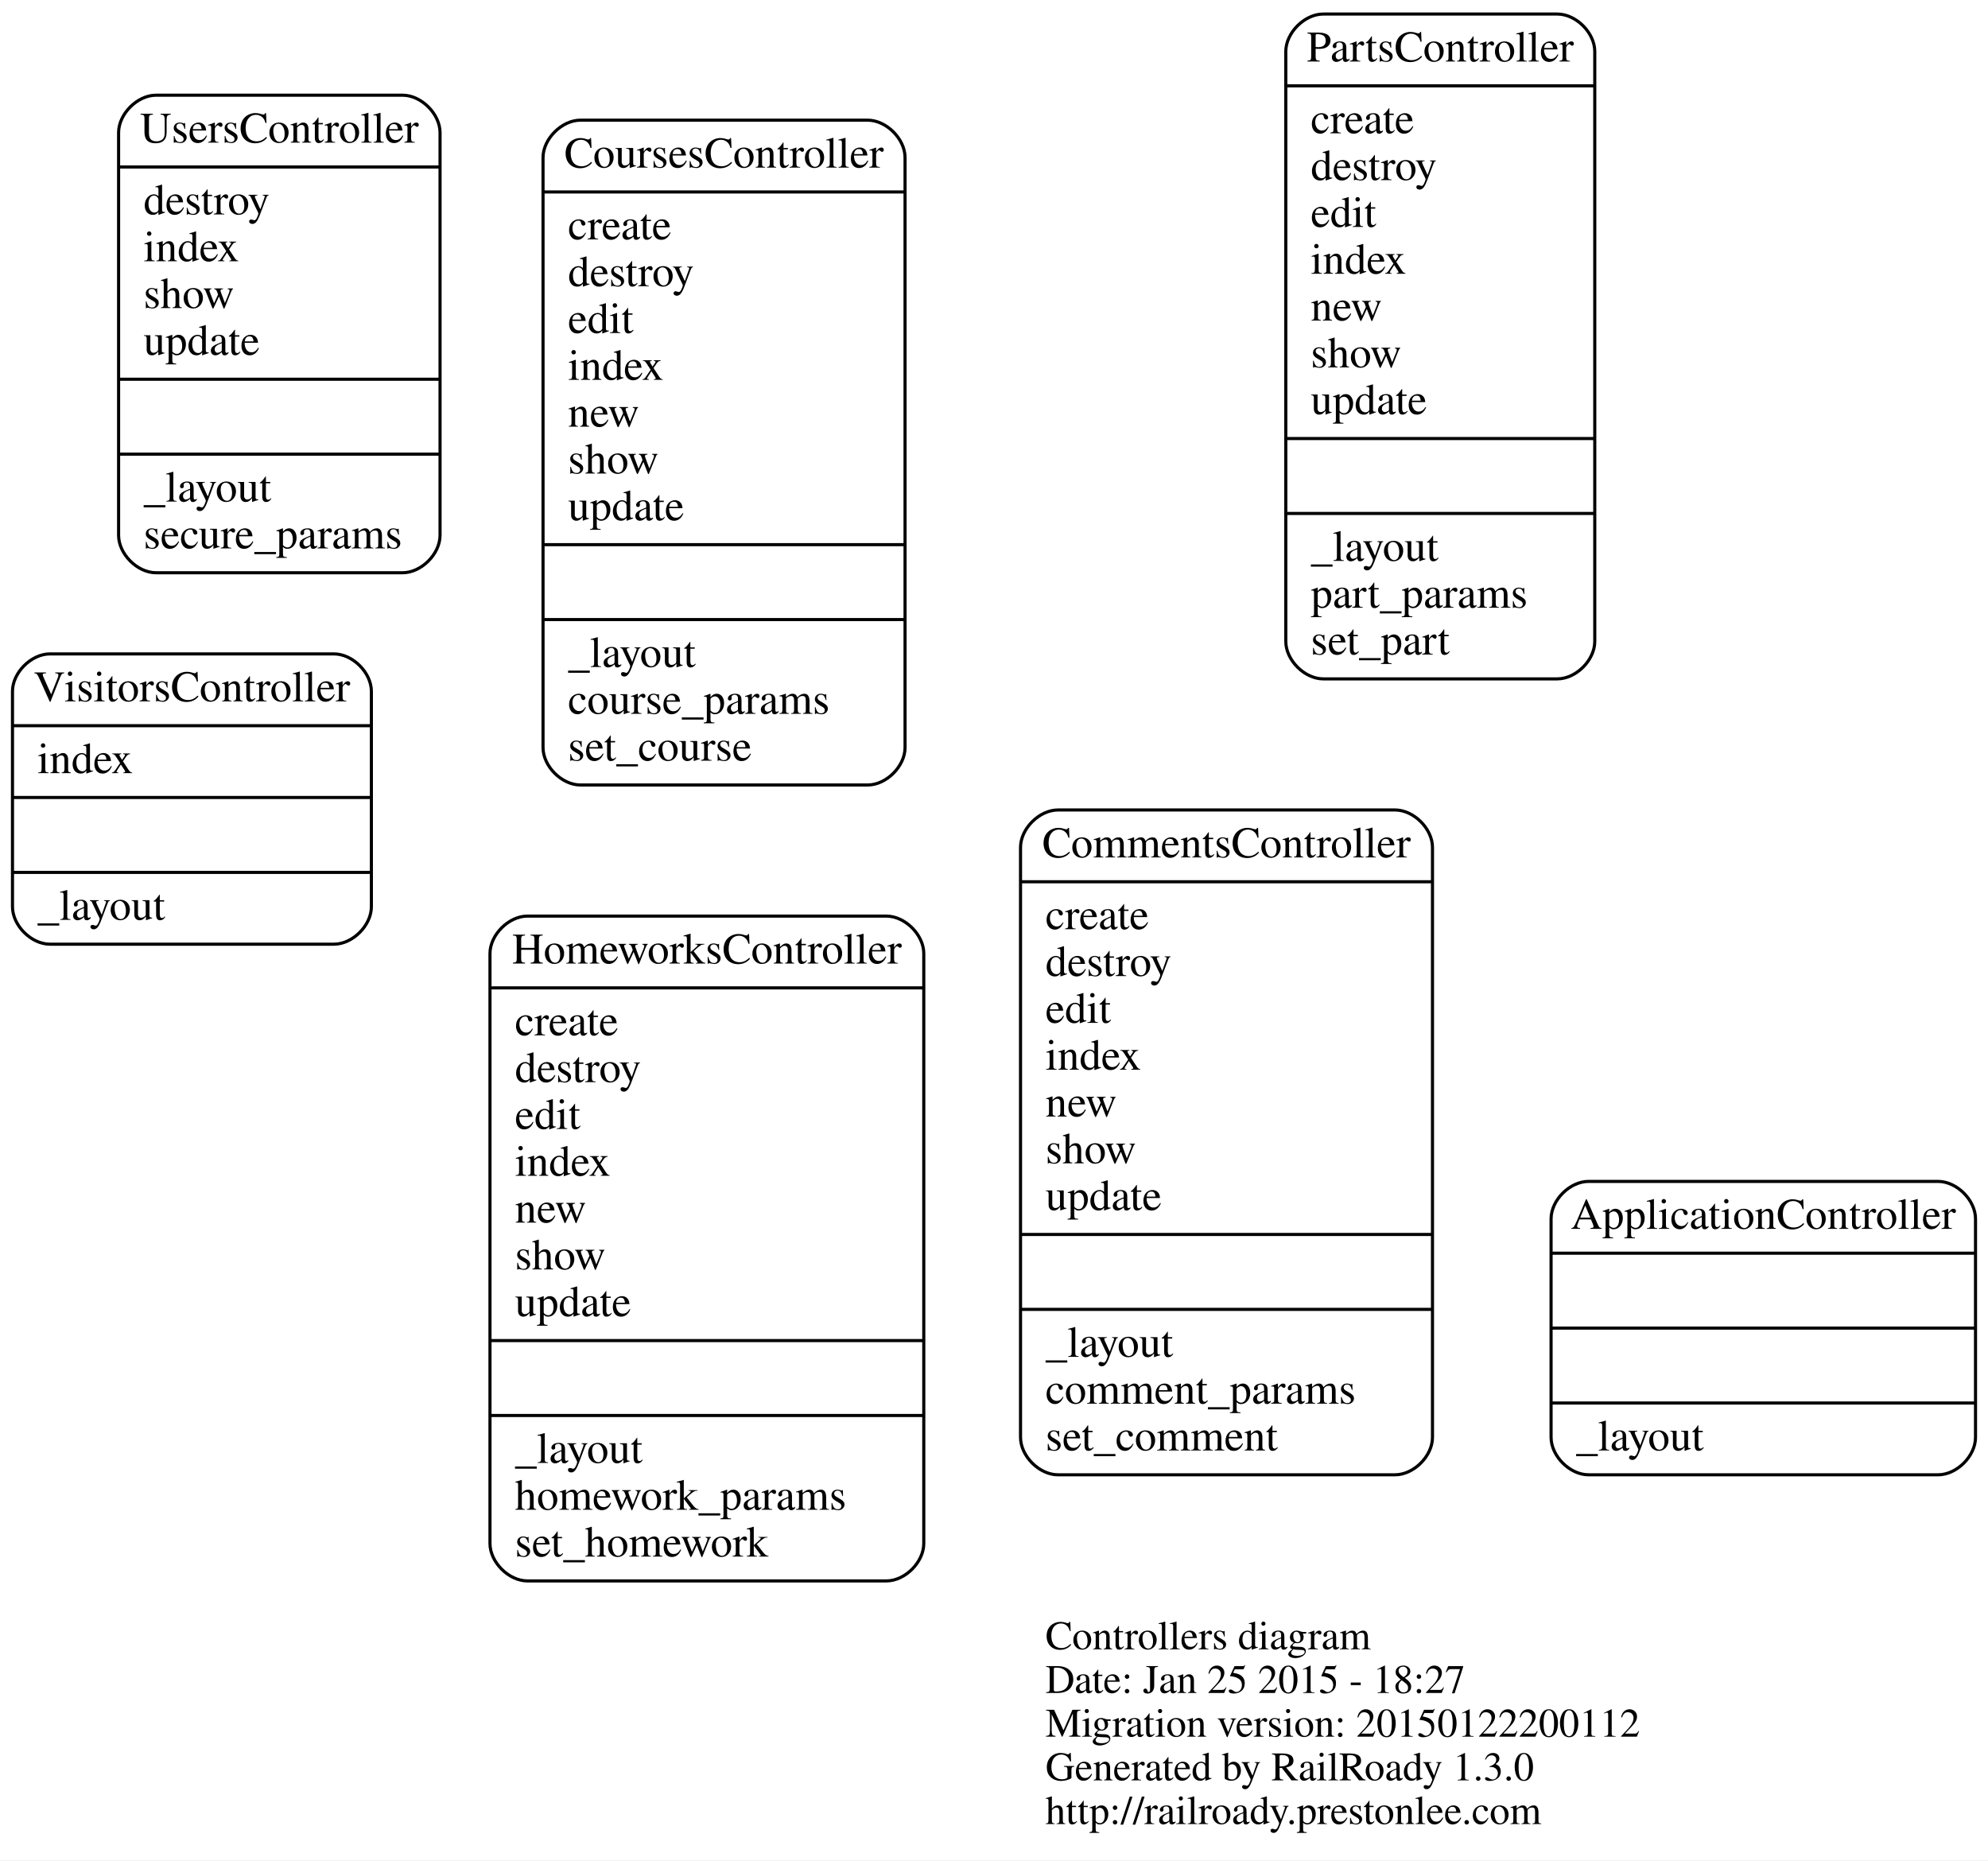
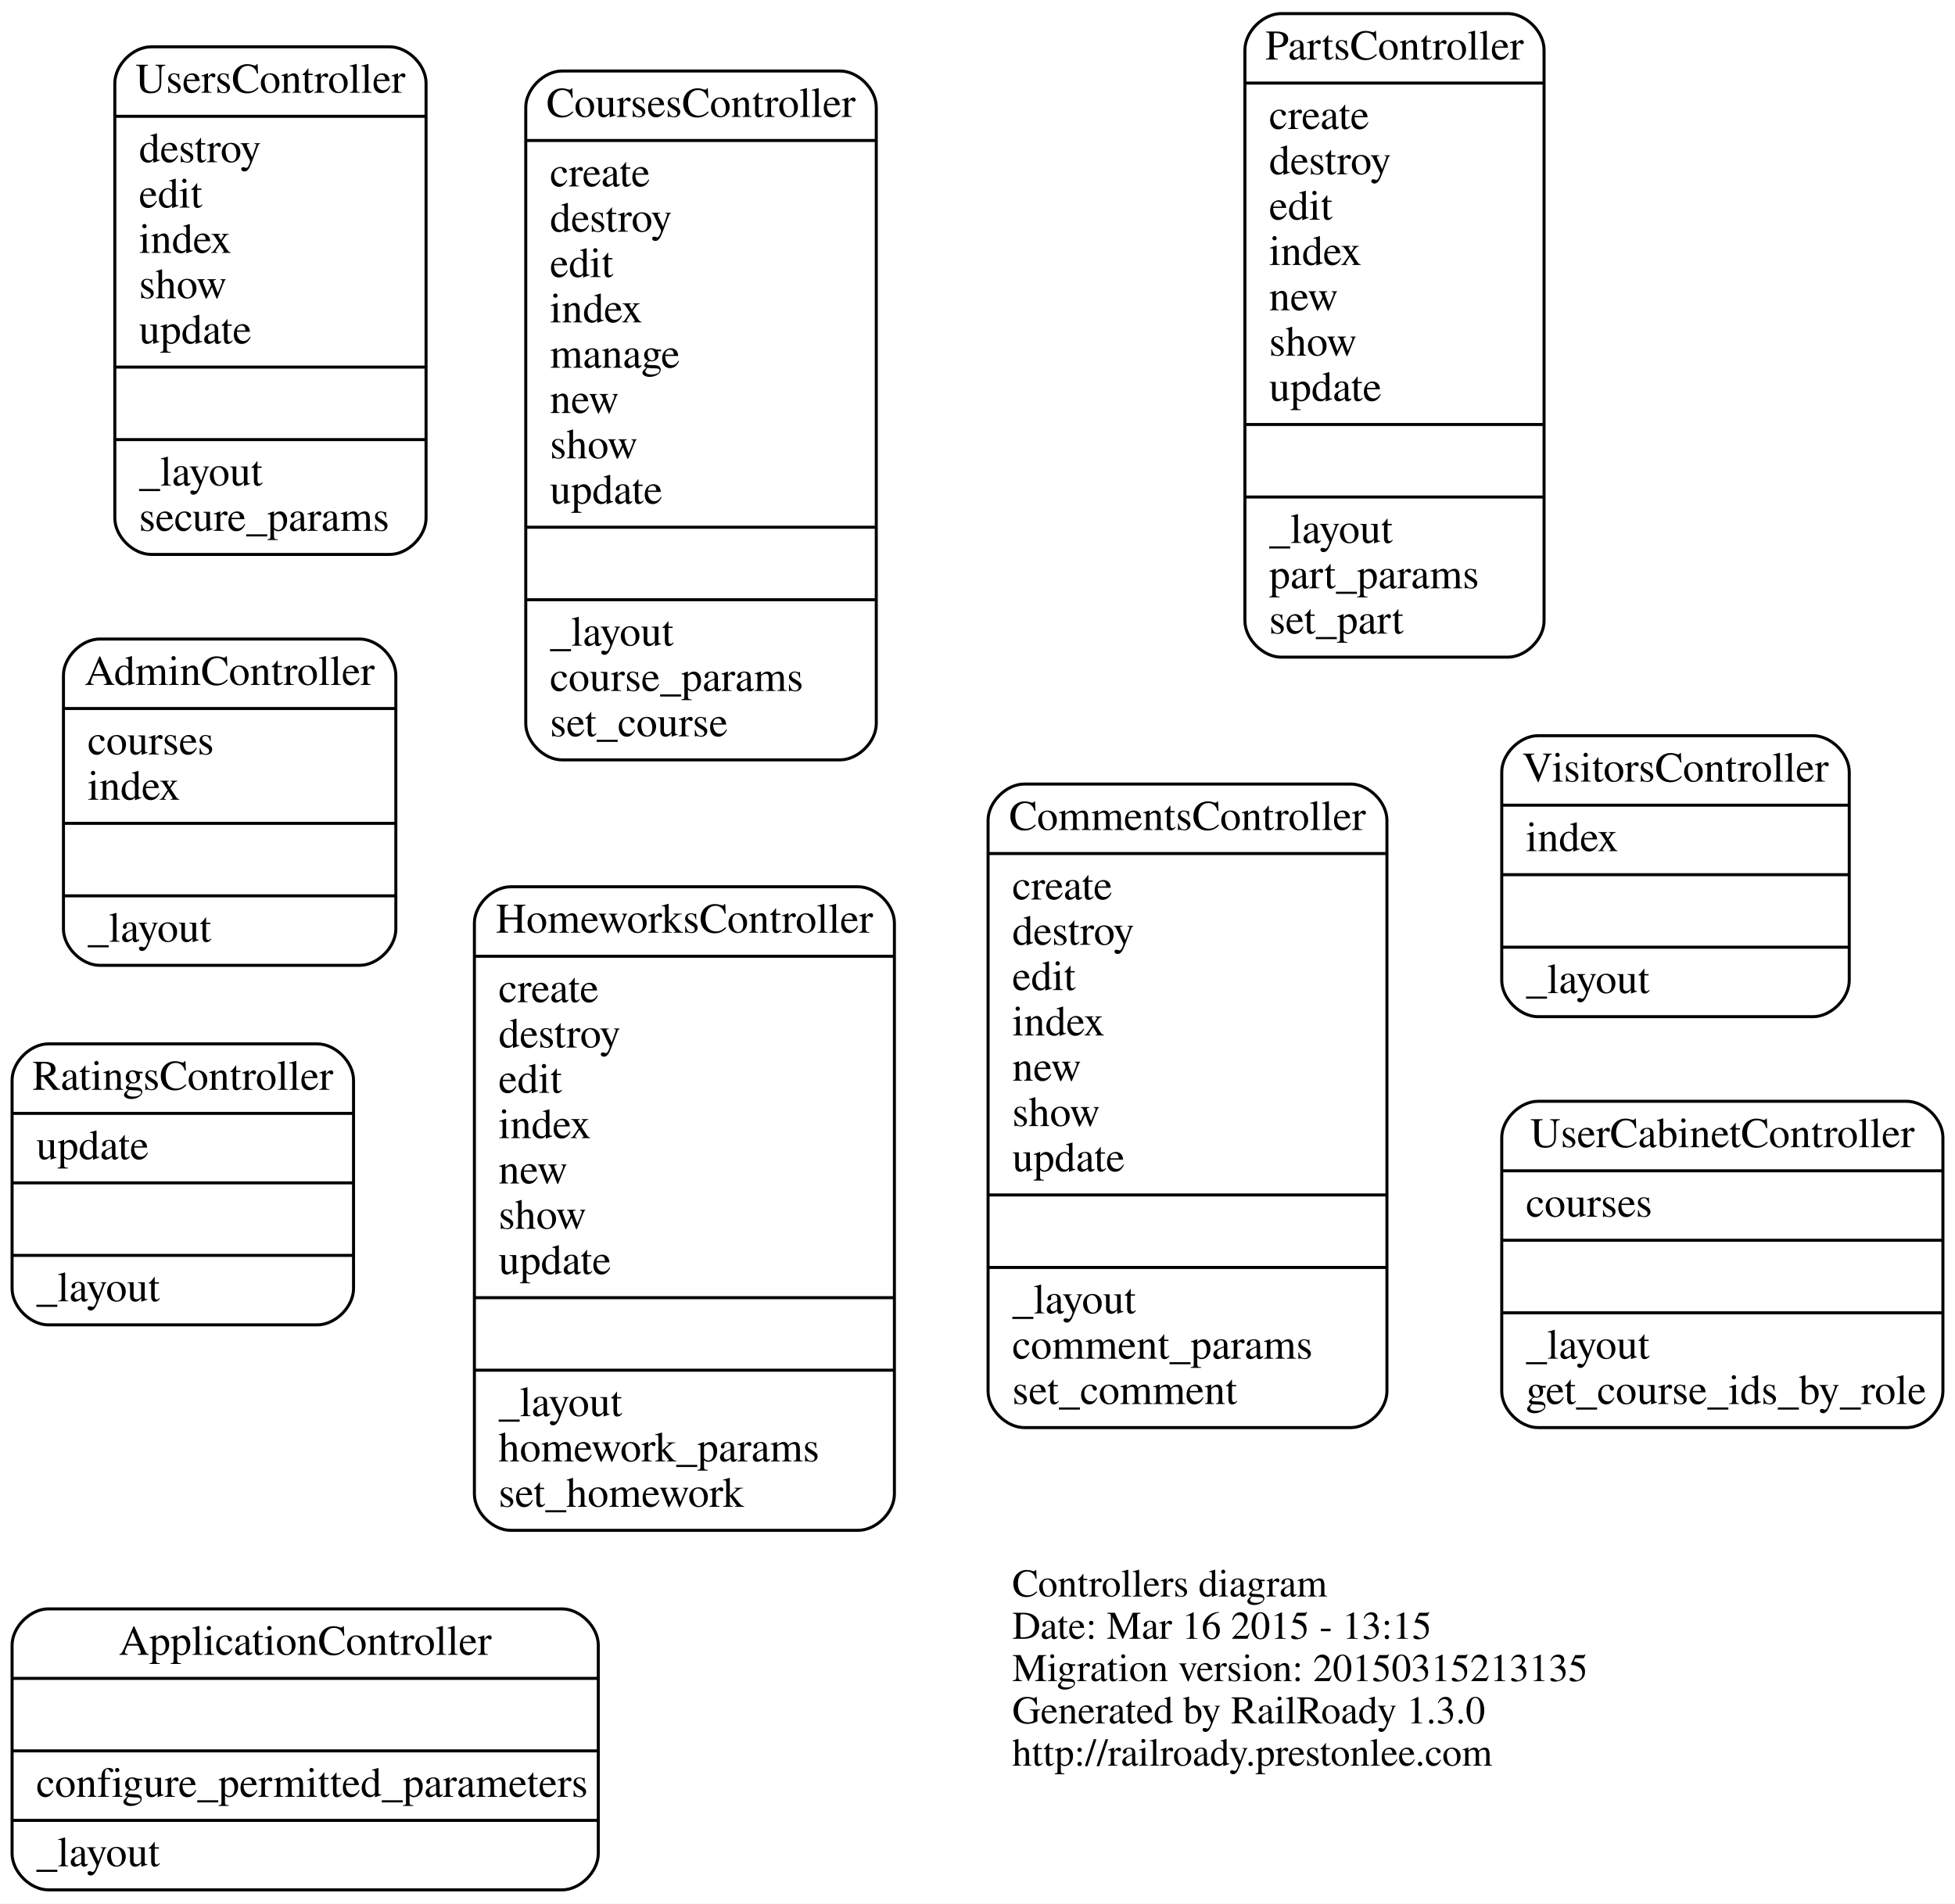
- <svg xmlns="http://www.w3.org/2000/svg" width="637pt" height="596pt" viewBox="0.00 0.00 637.00 596.00">
-   <g id="graph0" class="graph" transform="scale(1 1) rotate(0) translate(4 592)">
-     <polygon fill="white" stroke="none" points="-4,4 -4,-592 633,-592 633,4 -4,4" />
+ <svg xmlns="http://www.w3.org/2000/svg" width="647pt" height="630pt" viewBox="0.00 0.00 647.00 630.00">
+   <g id="graph0" class="graph" transform="scale(1 1) rotate(0) translate(4 626)">
+     <polygon fill="white" stroke="none" points="-4,4 -4,-626 643,-626 643,4 -4,4" />
    <g id="node1" class="node">
-       <text text-anchor="start" x="331" y="-63.6" font-family="Times,serif" font-size="13.00">Controllers diagram</text>
-       <text text-anchor="start" x="331" y="-49.6" font-family="Times,serif" font-size="13.00">Date: Jan 25 2015 - 18:27</text>
-       <text text-anchor="start" x="331" y="-35.6" font-family="Times,serif" font-size="13.00">Migration version: 20150122200112</text>
-       <text text-anchor="start" x="331" y="-21.6" font-family="Times,serif" font-size="13.00">Generated by RailRoady 1.3.0</text>
-       <text text-anchor="start" x="331" y="-7.6" font-family="Times,serif" font-size="13.00">http://railroady.prestonlee.com</text>
+       <text text-anchor="start" x="331" y="-97.6" font-family="Times,serif" font-size="13.00">Controllers diagram</text>
+       <text text-anchor="start" x="331" y="-83.6" font-family="Times,serif" font-size="13.00">Date: Mar 16 2015 - 13:15</text>
+       <text text-anchor="start" x="331" y="-69.6" font-family="Times,serif" font-size="13.00">Migration version: 20150315213135</text>
+       <text text-anchor="start" x="331" y="-55.6" font-family="Times,serif" font-size="13.00">Generated by RailRoady 1.3.0</text>
+       <text text-anchor="start" x="331" y="-41.6" font-family="Times,serif" font-size="13.00">http://railroady.prestonlee.com</text>
    </g>
    <g id="node2" class="node">
-       <path fill="none" stroke="black" d="M46,-408.5C46,-408.5 125,-408.5 125,-408.5 131,-408.5 137,-414.5 137,-420.5 137,-420.5 137,-549.5 137,-549.5 137,-555.5 131,-561.5 125,-561.5 125,-561.5 46,-561.5 46,-561.5 40,-561.5 34,-555.5 34,-549.5 34,-549.5 34,-420.5 34,-420.5 34,-414.5 40,-408.5 46,-408.5" />
-       <text text-anchor="middle" x="85.5" y="-546.3" font-family="Times,serif" font-size="14.00">UsersController</text>
-       <polyline fill="none" stroke="black" points="34,-538.5 137,-538.5 " />
-       <text text-anchor="start" x="42" y="-523.3" font-family="Times,serif" font-size="14.00">destroy</text>
-       <text text-anchor="start" x="42" y="-508.3" font-family="Times,serif" font-size="14.00">index</text>
-       <text text-anchor="start" x="42" y="-493.3" font-family="Times,serif" font-size="14.00">show</text>
-       <text text-anchor="start" x="42" y="-478.3" font-family="Times,serif" font-size="14.00">update</text>
-       <polyline fill="none" stroke="black" points="34,-470.5 137,-470.5 " />
-       <polyline fill="none" stroke="black" points="34,-446.5 137,-446.5 " />
-       <text text-anchor="start" x="42" y="-431.3" font-family="Times,serif" font-size="14.00">_layout</text>
-       <text text-anchor="start" x="42" y="-416.3" font-family="Times,serif" font-size="14.00">secure_params</text>
+       <path fill="none" stroke="black" d="M12,-187.5C12,-187.5 101,-187.5 101,-187.5 107,-187.5 113,-193.5 113,-199.5 113,-199.5 113,-268.5 113,-268.5 113,-274.5 107,-280.5 101,-280.5 101,-280.5 12,-280.5 12,-280.5 6,-280.5 0,-274.5 0,-268.5 0,-268.5 0,-199.5 0,-199.5 0,-193.5 6,-187.5 12,-187.5" />
+       <text text-anchor="middle" x="56.5" y="-265.3" font-family="Times,serif" font-size="14.00">RatingsController</text>
+       <polyline fill="none" stroke="black" points="0,-257.5 113,-257.5 " />
+       <text text-anchor="start" x="8" y="-242.3" font-family="Times,serif" font-size="14.00">update</text>
+       <polyline fill="none" stroke="black" points="0,-234.5 113,-234.5 " />
+       <polyline fill="none" stroke="black" points="0,-210.5 113,-210.5 " />
+       <text text-anchor="start" x="8" y="-195.3" font-family="Times,serif" font-size="14.00">_layout</text>
    </g>
    <g id="node3" class="node">
-       <path fill="none" stroke="black" d="M12,-289.5C12,-289.5 103,-289.5 103,-289.5 109,-289.5 115,-295.5 115,-301.5 115,-301.5 115,-370.5 115,-370.5 115,-376.5 109,-382.5 103,-382.5 103,-382.5 12,-382.5 12,-382.5 6,-382.5 0,-376.5 0,-370.5 0,-370.5 0,-301.5 0,-301.5 0,-295.5 6,-289.5 12,-289.5" />
-       <text text-anchor="middle" x="57.5" y="-367.3" font-family="Times,serif" font-size="14.00">VisitorsController</text>
-       <polyline fill="none" stroke="black" points="0,-359.5 115,-359.5 " />
-       <text text-anchor="start" x="8" y="-344.3" font-family="Times,serif" font-size="14.00">index</text>
-       <polyline fill="none" stroke="black" points="0,-336.5 115,-336.5 " />
-       <polyline fill="none" stroke="black" points="0,-312.5 115,-312.5 " />
-       <text text-anchor="start" x="8" y="-297.3" font-family="Times,serif" font-size="14.00">_layout</text>
+       <path fill="none" stroke="black" d="M46,-442.5C46,-442.5 125,-442.5 125,-442.5 131,-442.5 137,-448.5 137,-454.5 137,-454.5 137,-598.5 137,-598.5 137,-604.5 131,-610.5 125,-610.5 125,-610.5 46,-610.5 46,-610.5 40,-610.5 34,-604.5 34,-598.5 34,-598.5 34,-454.5 34,-454.5 34,-448.5 40,-442.5 46,-442.5" />
+       <text text-anchor="middle" x="85.5" y="-595.3" font-family="Times,serif" font-size="14.00">UsersController</text>
+       <polyline fill="none" stroke="black" points="34,-587.5 137,-587.5 " />
+       <text text-anchor="start" x="42" y="-572.3" font-family="Times,serif" font-size="14.00">destroy</text>
+       <text text-anchor="start" x="42" y="-557.3" font-family="Times,serif" font-size="14.00">edit</text>
+       <text text-anchor="start" x="42" y="-542.3" font-family="Times,serif" font-size="14.00">index</text>
+       <text text-anchor="start" x="42" y="-527.3" font-family="Times,serif" font-size="14.00">show</text>
+       <text text-anchor="start" x="42" y="-512.3" font-family="Times,serif" font-size="14.00">update</text>
+       <polyline fill="none" stroke="black" points="34,-504.5 137,-504.5 " />
+       <polyline fill="none" stroke="black" points="34,-480.5 137,-480.5 " />
+       <text text-anchor="start" x="42" y="-465.3" font-family="Times,serif" font-size="14.00">_layout</text>
+       <text text-anchor="start" x="42" y="-450.3" font-family="Times,serif" font-size="14.00">secure_params</text>
    </g>
    <g id="node4" class="node">
-       <path fill="none" stroke="black" d="M335,-119.5C335,-119.5 443,-119.5 443,-119.5 449,-119.5 455,-125.5 455,-131.5 455,-131.5 455,-320.5 455,-320.5 455,-326.5 449,-332.5 443,-332.5 443,-332.5 335,-332.5 335,-332.5 329,-332.5 323,-326.5 323,-320.5 323,-320.5 323,-131.5 323,-131.5 323,-125.5 329,-119.5 335,-119.5" />
-       <text text-anchor="middle" x="389" y="-317.3" font-family="Times,serif" font-size="14.00">CommentsController</text>
-       <polyline fill="none" stroke="black" points="323,-309.5 455,-309.5 " />
-       <text text-anchor="start" x="331" y="-294.3" font-family="Times,serif" font-size="14.00">create</text>
-       <text text-anchor="start" x="331" y="-279.3" font-family="Times,serif" font-size="14.00">destroy</text>
-       <text text-anchor="start" x="331" y="-264.3" font-family="Times,serif" font-size="14.00">edit</text>
-       <text text-anchor="start" x="331" y="-249.3" font-family="Times,serif" font-size="14.00">index</text>
-       <text text-anchor="start" x="331" y="-234.3" font-family="Times,serif" font-size="14.00">new</text>
-       <text text-anchor="start" x="331" y="-219.3" font-family="Times,serif" font-size="14.00">show</text>
-       <text text-anchor="start" x="331" y="-204.3" font-family="Times,serif" font-size="14.00">update</text>
-       <polyline fill="none" stroke="black" points="323,-196.5 455,-196.5 " />
-       <polyline fill="none" stroke="black" points="323,-172.5 455,-172.5 " />
-       <text text-anchor="start" x="331" y="-157.3" font-family="Times,serif" font-size="14.00">_layout</text>
-       <text text-anchor="start" x="331" y="-142.3" font-family="Times,serif" font-size="14.00">comment_params</text>
-       <text text-anchor="start" x="331" y="-127.3" font-family="Times,serif" font-size="14.00">set_comment</text>
+       <path fill="none" stroke="black" d="M505,-289.5C505,-289.5 596,-289.5 596,-289.5 602,-289.5 608,-295.5 608,-301.5 608,-301.5 608,-370.5 608,-370.5 608,-376.5 602,-382.5 596,-382.5 596,-382.5 505,-382.5 505,-382.5 499,-382.5 493,-376.5 493,-370.5 493,-370.5 493,-301.5 493,-301.5 493,-295.5 499,-289.5 505,-289.5" />
+       <text text-anchor="middle" x="550.5" y="-367.3" font-family="Times,serif" font-size="14.00">VisitorsController</text>
+       <polyline fill="none" stroke="black" points="493,-359.5 608,-359.5 " />
+       <text text-anchor="start" x="501" y="-344.3" font-family="Times,serif" font-size="14.00">index</text>
+       <polyline fill="none" stroke="black" points="493,-336.5 608,-336.5 " />
+       <polyline fill="none" stroke="black" points="493,-312.5 608,-312.5 " />
+       <text text-anchor="start" x="501" y="-297.3" font-family="Times,serif" font-size="14.00">_layout</text>
    </g>
    <g id="node5" class="node">
-       <path fill="none" stroke="black" d="M182,-340.5C182,-340.5 274,-340.5 274,-340.5 280,-340.5 286,-346.5 286,-352.5 286,-352.5 286,-541.5 286,-541.5 286,-547.5 280,-553.5 274,-553.5 274,-553.5 182,-553.5 182,-553.5 176,-553.5 170,-547.5 170,-541.5 170,-541.5 170,-352.5 170,-352.5 170,-346.5 176,-340.5 182,-340.5" />
-       <text text-anchor="middle" x="228" y="-538.3" font-family="Times,serif" font-size="14.00">CoursesController</text>
-       <polyline fill="none" stroke="black" points="170,-530.5 286,-530.5 " />
-       <text text-anchor="start" x="178" y="-515.3" font-family="Times,serif" font-size="14.00">create</text>
-       <text text-anchor="start" x="178" y="-500.3" font-family="Times,serif" font-size="14.00">destroy</text>
-       <text text-anchor="start" x="178" y="-485.3" font-family="Times,serif" font-size="14.00">edit</text>
-       <text text-anchor="start" x="178" y="-470.3" font-family="Times,serif" font-size="14.00">index</text>
-       <text text-anchor="start" x="178" y="-455.3" font-family="Times,serif" font-size="14.00">new</text>
-       <text text-anchor="start" x="178" y="-440.3" font-family="Times,serif" font-size="14.00">show</text>
-       <text text-anchor="start" x="178" y="-425.3" font-family="Times,serif" font-size="14.00">update</text>
-       <polyline fill="none" stroke="black" points="170,-417.5 286,-417.5 " />
-       <polyline fill="none" stroke="black" points="170,-393.5 286,-393.5 " />
-       <text text-anchor="start" x="178" y="-378.3" font-family="Times,serif" font-size="14.00">_layout</text>
-       <text text-anchor="start" x="178" y="-363.3" font-family="Times,serif" font-size="14.00">course_params</text>
-       <text text-anchor="start" x="178" y="-348.3" font-family="Times,serif" font-size="14.00">set_course</text>
+       <path fill="none" stroke="black" d="M29,-306.5C29,-306.5 115,-306.5 115,-306.5 121,-306.5 127,-312.5 127,-318.5 127,-318.5 127,-402.5 127,-402.5 127,-408.5 121,-414.5 115,-414.5 115,-414.5 29,-414.5 29,-414.5 23,-414.5 17,-408.5 17,-402.5 17,-402.5 17,-318.5 17,-318.5 17,-312.5 23,-306.5 29,-306.5" />
+       <text text-anchor="middle" x="72" y="-399.3" font-family="Times,serif" font-size="14.00">AdminController</text>
+       <polyline fill="none" stroke="black" points="17,-391.5 127,-391.5 " />
+       <text text-anchor="start" x="25" y="-376.3" font-family="Times,serif" font-size="14.00">courses</text>
+       <text text-anchor="start" x="25" y="-361.3" font-family="Times,serif" font-size="14.00">index</text>
+       <polyline fill="none" stroke="black" points="17,-353.5 127,-353.5 " />
+       <polyline fill="none" stroke="black" points="17,-329.5 127,-329.5 " />
+       <text text-anchor="start" x="25" y="-314.3" font-family="Times,serif" font-size="14.00">_layout</text>
    </g>
    <g id="node6" class="node">
-       <path fill="none" stroke="black" d="M420,-374.5C420,-374.5 495,-374.5 495,-374.5 501,-374.5 507,-380.5 507,-386.5 507,-386.5 507,-575.5 507,-575.5 507,-581.5 501,-587.5 495,-587.5 495,-587.5 420,-587.5 420,-587.5 414,-587.5 408,-581.5 408,-575.5 408,-575.5 408,-386.5 408,-386.5 408,-380.5 414,-374.5 420,-374.5" />
-       <text text-anchor="middle" x="457.5" y="-572.3" font-family="Times,serif" font-size="14.00">PartsController</text>
-       <polyline fill="none" stroke="black" points="408,-564.5 507,-564.5 " />
-       <text text-anchor="start" x="416" y="-549.3" font-family="Times,serif" font-size="14.00">create</text>
-       <text text-anchor="start" x="416" y="-534.3" font-family="Times,serif" font-size="14.00">destroy</text>
-       <text text-anchor="start" x="416" y="-519.3" font-family="Times,serif" font-size="14.00">edit</text>
-       <text text-anchor="start" x="416" y="-504.3" font-family="Times,serif" font-size="14.00">index</text>
-       <text text-anchor="start" x="416" y="-489.3" font-family="Times,serif" font-size="14.00">new</text>
-       <text text-anchor="start" x="416" y="-474.3" font-family="Times,serif" font-size="14.00">show</text>
-       <text text-anchor="start" x="416" y="-459.3" font-family="Times,serif" font-size="14.00">update</text>
-       <polyline fill="none" stroke="black" points="408,-451.5 507,-451.5 " />
-       <polyline fill="none" stroke="black" points="408,-427.5 507,-427.5 " />
-       <text text-anchor="start" x="416" y="-412.3" font-family="Times,serif" font-size="14.00">_layout</text>
-       <text text-anchor="start" x="416" y="-397.3" font-family="Times,serif" font-size="14.00">part_params</text>
-       <text text-anchor="start" x="416" y="-382.3" font-family="Times,serif" font-size="14.00">set_part</text>
+       <path fill="none" stroke="black" d="M335,-153.5C335,-153.5 443,-153.5 443,-153.5 449,-153.5 455,-159.5 455,-165.5 455,-165.5 455,-354.5 455,-354.5 455,-360.5 449,-366.5 443,-366.5 443,-366.5 335,-366.5 335,-366.5 329,-366.5 323,-360.5 323,-354.5 323,-354.5 323,-165.5 323,-165.5 323,-159.5 329,-153.5 335,-153.5" />
+       <text text-anchor="middle" x="389" y="-351.3" font-family="Times,serif" font-size="14.00">CommentsController</text>
+       <polyline fill="none" stroke="black" points="323,-343.5 455,-343.5 " />
+       <text text-anchor="start" x="331" y="-328.3" font-family="Times,serif" font-size="14.00">create</text>
+       <text text-anchor="start" x="331" y="-313.3" font-family="Times,serif" font-size="14.00">destroy</text>
+       <text text-anchor="start" x="331" y="-298.3" font-family="Times,serif" font-size="14.00">edit</text>
+       <text text-anchor="start" x="331" y="-283.3" font-family="Times,serif" font-size="14.00">index</text>
+       <text text-anchor="start" x="331" y="-268.3" font-family="Times,serif" font-size="14.00">new</text>
+       <text text-anchor="start" x="331" y="-253.3" font-family="Times,serif" font-size="14.00">show</text>
+       <text text-anchor="start" x="331" y="-238.3" font-family="Times,serif" font-size="14.00">update</text>
+       <polyline fill="none" stroke="black" points="323,-230.5 455,-230.5 " />
+       <polyline fill="none" stroke="black" points="323,-206.5 455,-206.5 " />
+       <text text-anchor="start" x="331" y="-191.3" font-family="Times,serif" font-size="14.00">_layout</text>
+       <text text-anchor="start" x="331" y="-176.3" font-family="Times,serif" font-size="14.00">comment_params</text>
+       <text text-anchor="start" x="331" y="-161.3" font-family="Times,serif" font-size="14.00">set_comment</text>
    </g>
    <g id="node7" class="node">
-       <path fill="none" stroke="black" d="M505,-119.5C505,-119.5 617,-119.5 617,-119.5 623,-119.5 629,-125.5 629,-131.5 629,-131.5 629,-201.5 629,-201.5 629,-207.5 623,-213.5 617,-213.5 617,-213.5 505,-213.5 505,-213.5 499,-213.5 493,-207.5 493,-201.5 493,-201.5 493,-131.5 493,-131.5 493,-125.5 499,-119.5 505,-119.5" />
-       <text text-anchor="middle" x="561" y="-198.3" font-family="Times,serif" font-size="14.00">ApplicationController</text>
-       <polyline fill="none" stroke="black" points="493,-190.5 629,-190.5 " />
-       <polyline fill="none" stroke="black" points="493,-166.5 629,-166.5 " />
-       <polyline fill="none" stroke="black" points="493,-142.5 629,-142.5 " />
-       <text text-anchor="start" x="501" y="-127.3" font-family="Times,serif" font-size="14.00">_layout</text>
+       <path fill="none" stroke="black" d="M182,-374.5C182,-374.5 274,-374.5 274,-374.5 280,-374.5 286,-380.5 286,-386.5 286,-386.5 286,-590.5 286,-590.5 286,-596.5 280,-602.5 274,-602.5 274,-602.5 182,-602.5 182,-602.5 176,-602.5 170,-596.5 170,-590.5 170,-590.5 170,-386.5 170,-386.5 170,-380.5 176,-374.5 182,-374.5" />
+       <text text-anchor="middle" x="228" y="-587.3" font-family="Times,serif" font-size="14.00">CoursesController</text>
+       <polyline fill="none" stroke="black" points="170,-579.5 286,-579.5 " />
+       <text text-anchor="start" x="178" y="-564.3" font-family="Times,serif" font-size="14.00">create</text>
+       <text text-anchor="start" x="178" y="-549.3" font-family="Times,serif" font-size="14.00">destroy</text>
+       <text text-anchor="start" x="178" y="-534.3" font-family="Times,serif" font-size="14.00">edit</text>
+       <text text-anchor="start" x="178" y="-519.3" font-family="Times,serif" font-size="14.00">index</text>
+       <text text-anchor="start" x="178" y="-504.3" font-family="Times,serif" font-size="14.00">manage</text>
+       <text text-anchor="start" x="178" y="-489.3" font-family="Times,serif" font-size="14.00">new</text>
+       <text text-anchor="start" x="178" y="-474.3" font-family="Times,serif" font-size="14.00">show</text>
+       <text text-anchor="start" x="178" y="-459.3" font-family="Times,serif" font-size="14.00">update</text>
+       <polyline fill="none" stroke="black" points="170,-451.5 286,-451.5 " />
+       <polyline fill="none" stroke="black" points="170,-427.5 286,-427.5 " />
+       <text text-anchor="start" x="178" y="-412.3" font-family="Times,serif" font-size="14.00">_layout</text>
+       <text text-anchor="start" x="178" y="-397.3" font-family="Times,serif" font-size="14.00">course_params</text>
+       <text text-anchor="start" x="178" y="-382.3" font-family="Times,serif" font-size="14.00">set_course</text>
    </g>
    <g id="node8" class="node">
-       <path fill="none" stroke="black" d="M165,-85.5C165,-85.5 280,-85.5 280,-85.5 286,-85.5 292,-91.5 292,-97.5 292,-97.5 292,-286.5 292,-286.5 292,-292.5 286,-298.5 280,-298.5 280,-298.5 165,-298.5 165,-298.5 159,-298.5 153,-292.5 153,-286.5 153,-286.5 153,-97.5 153,-97.5 153,-91.5 159,-85.5 165,-85.5" />
-       <text text-anchor="middle" x="222.5" y="-283.3" font-family="Times,serif" font-size="14.00">HomeworksController</text>
-       <polyline fill="none" stroke="black" points="153,-275.5 292,-275.5 " />
-       <text text-anchor="start" x="161" y="-260.3" font-family="Times,serif" font-size="14.00">create</text>
-       <text text-anchor="start" x="161" y="-245.3" font-family="Times,serif" font-size="14.00">destroy</text>
-       <text text-anchor="start" x="161" y="-230.3" font-family="Times,serif" font-size="14.00">edit</text>
-       <text text-anchor="start" x="161" y="-215.3" font-family="Times,serif" font-size="14.00">index</text>
-       <text text-anchor="start" x="161" y="-200.3" font-family="Times,serif" font-size="14.00">new</text>
-       <text text-anchor="start" x="161" y="-185.3" font-family="Times,serif" font-size="14.00">show</text>
-       <text text-anchor="start" x="161" y="-170.3" font-family="Times,serif" font-size="14.00">update</text>
-       <polyline fill="none" stroke="black" points="153,-162.5 292,-162.5 " />
-       <polyline fill="none" stroke="black" points="153,-138.5 292,-138.5 " />
-       <text text-anchor="start" x="161" y="-123.3" font-family="Times,serif" font-size="14.00">_layout</text>
-       <text text-anchor="start" x="161" y="-108.3" font-family="Times,serif" font-size="14.00">homework_params</text>
-       <text text-anchor="start" x="161" y="-93.3" font-family="Times,serif" font-size="14.00">set_homework</text>
+       <path fill="none" stroke="black" d="M505,-153.5C505,-153.5 627,-153.5 627,-153.5 633,-153.5 639,-159.5 639,-165.5 639,-165.5 639,-249.5 639,-249.5 639,-255.5 633,-261.5 627,-261.5 627,-261.5 505,-261.5 505,-261.5 499,-261.5 493,-255.5 493,-249.5 493,-249.5 493,-165.5 493,-165.5 493,-159.5 499,-153.5 505,-153.5" />
+       <text text-anchor="middle" x="566" y="-246.3" font-family="Times,serif" font-size="14.00">UserCabinetController</text>
+       <polyline fill="none" stroke="black" points="493,-238.5 639,-238.5 " />
+       <text text-anchor="start" x="501" y="-223.3" font-family="Times,serif" font-size="14.00">courses</text>
+       <polyline fill="none" stroke="black" points="493,-215.5 639,-215.5 " />
+       <polyline fill="none" stroke="black" points="493,-191.5 639,-191.5 " />
+       <text text-anchor="start" x="501" y="-176.3" font-family="Times,serif" font-size="14.00">_layout</text>
+       <text text-anchor="start" x="501" y="-161.3" font-family="Times,serif" font-size="14.00">get_course_ids_by_role</text>
+     </g>
+     <g id="node9" class="node">
+       <path fill="none" stroke="black" d="M420,-408.5C420,-408.5 495,-408.5 495,-408.5 501,-408.5 507,-414.5 507,-420.5 507,-420.5 507,-609.5 507,-609.5 507,-615.5 501,-621.5 495,-621.5 495,-621.5 420,-621.5 420,-621.5 414,-621.5 408,-615.5 408,-609.5 408,-609.5 408,-420.5 408,-420.5 408,-414.5 414,-408.5 420,-408.5" />
+       <text text-anchor="middle" x="457.5" y="-606.3" font-family="Times,serif" font-size="14.00">PartsController</text>
+       <polyline fill="none" stroke="black" points="408,-598.5 507,-598.5 " />
+       <text text-anchor="start" x="416" y="-583.3" font-family="Times,serif" font-size="14.00">create</text>
+       <text text-anchor="start" x="416" y="-568.3" font-family="Times,serif" font-size="14.00">destroy</text>
+       <text text-anchor="start" x="416" y="-553.3" font-family="Times,serif" font-size="14.00">edit</text>
+       <text text-anchor="start" x="416" y="-538.3" font-family="Times,serif" font-size="14.00">index</text>
+       <text text-anchor="start" x="416" y="-523.3" font-family="Times,serif" font-size="14.00">new</text>
+       <text text-anchor="start" x="416" y="-508.3" font-family="Times,serif" font-size="14.00">show</text>
+       <text text-anchor="start" x="416" y="-493.3" font-family="Times,serif" font-size="14.00">update</text>
+       <polyline fill="none" stroke="black" points="408,-485.5 507,-485.5 " />
+       <polyline fill="none" stroke="black" points="408,-461.5 507,-461.5 " />
+       <text text-anchor="start" x="416" y="-446.3" font-family="Times,serif" font-size="14.00">_layout</text>
+       <text text-anchor="start" x="416" y="-431.3" font-family="Times,serif" font-size="14.00">part_params</text>
+       <text text-anchor="start" x="416" y="-416.3" font-family="Times,serif" font-size="14.00">set_part</text>
+     </g>
+     <g id="node10" class="node">
+       <path fill="none" stroke="black" d="M12,-0.5C12,-0.5 182,-0.5 182,-0.5 188,-0.5 194,-6.5 194,-12.5 194,-12.5 194,-81.5 194,-81.5 194,-87.5 188,-93.5 182,-93.5 182,-93.5 12,-93.5 12,-93.5 6,-93.5 -2.84217e-14,-87.5 -2.84217e-14,-81.5 -2.84217e-14,-81.5 -2.84217e-14,-12.5 -2.84217e-14,-12.5 -2.84217e-14,-6.5 6,-0.5 12,-0.5" />
+       <text text-anchor="middle" x="97" y="-78.3" font-family="Times,serif" font-size="14.00">ApplicationController</text>
+       <polyline fill="none" stroke="black" points="-2.84217e-14,-70.5 194,-70.5 " />
+       <polyline fill="none" stroke="black" points="-2.84217e-14,-46.5 194,-46.5 " />
+       <text text-anchor="start" x="8" y="-31.3" font-family="Times,serif" font-size="14.00">configure_permitted_parameters</text>
+       <polyline fill="none" stroke="black" points="-2.84217e-14,-23.5 194,-23.5 " />
+       <text text-anchor="start" x="8" y="-8.3" font-family="Times,serif" font-size="14.00">_layout</text>
+     </g>
+     <g id="node11" class="node">
+       <path fill="none" stroke="black" d="M165,-119.5C165,-119.5 280,-119.5 280,-119.5 286,-119.5 292,-125.5 292,-131.5 292,-131.5 292,-320.5 292,-320.5 292,-326.5 286,-332.5 280,-332.5 280,-332.5 165,-332.5 165,-332.5 159,-332.5 153,-326.5 153,-320.5 153,-320.5 153,-131.5 153,-131.5 153,-125.5 159,-119.5 165,-119.5" />
+       <text text-anchor="middle" x="222.5" y="-317.3" font-family="Times,serif" font-size="14.00">HomeworksController</text>
+       <polyline fill="none" stroke="black" points="153,-309.5 292,-309.5 " />
+       <text text-anchor="start" x="161" y="-294.3" font-family="Times,serif" font-size="14.00">create</text>
+       <text text-anchor="start" x="161" y="-279.3" font-family="Times,serif" font-size="14.00">destroy</text>
+       <text text-anchor="start" x="161" y="-264.3" font-family="Times,serif" font-size="14.00">edit</text>
+       <text text-anchor="start" x="161" y="-249.3" font-family="Times,serif" font-size="14.00">index</text>
+       <text text-anchor="start" x="161" y="-234.3" font-family="Times,serif" font-size="14.00">new</text>
+       <text text-anchor="start" x="161" y="-219.3" font-family="Times,serif" font-size="14.00">show</text>
+       <text text-anchor="start" x="161" y="-204.3" font-family="Times,serif" font-size="14.00">update</text>
+       <polyline fill="none" stroke="black" points="153,-196.5 292,-196.5 " />
+       <polyline fill="none" stroke="black" points="153,-172.5 292,-172.5 " />
+       <text text-anchor="start" x="161" y="-157.3" font-family="Times,serif" font-size="14.00">_layout</text>
+       <text text-anchor="start" x="161" y="-142.3" font-family="Times,serif" font-size="14.00">homework_params</text>
+       <text text-anchor="start" x="161" y="-127.3" font-family="Times,serif" font-size="14.00">set_homework</text>
    </g>
  </g>
</svg>
